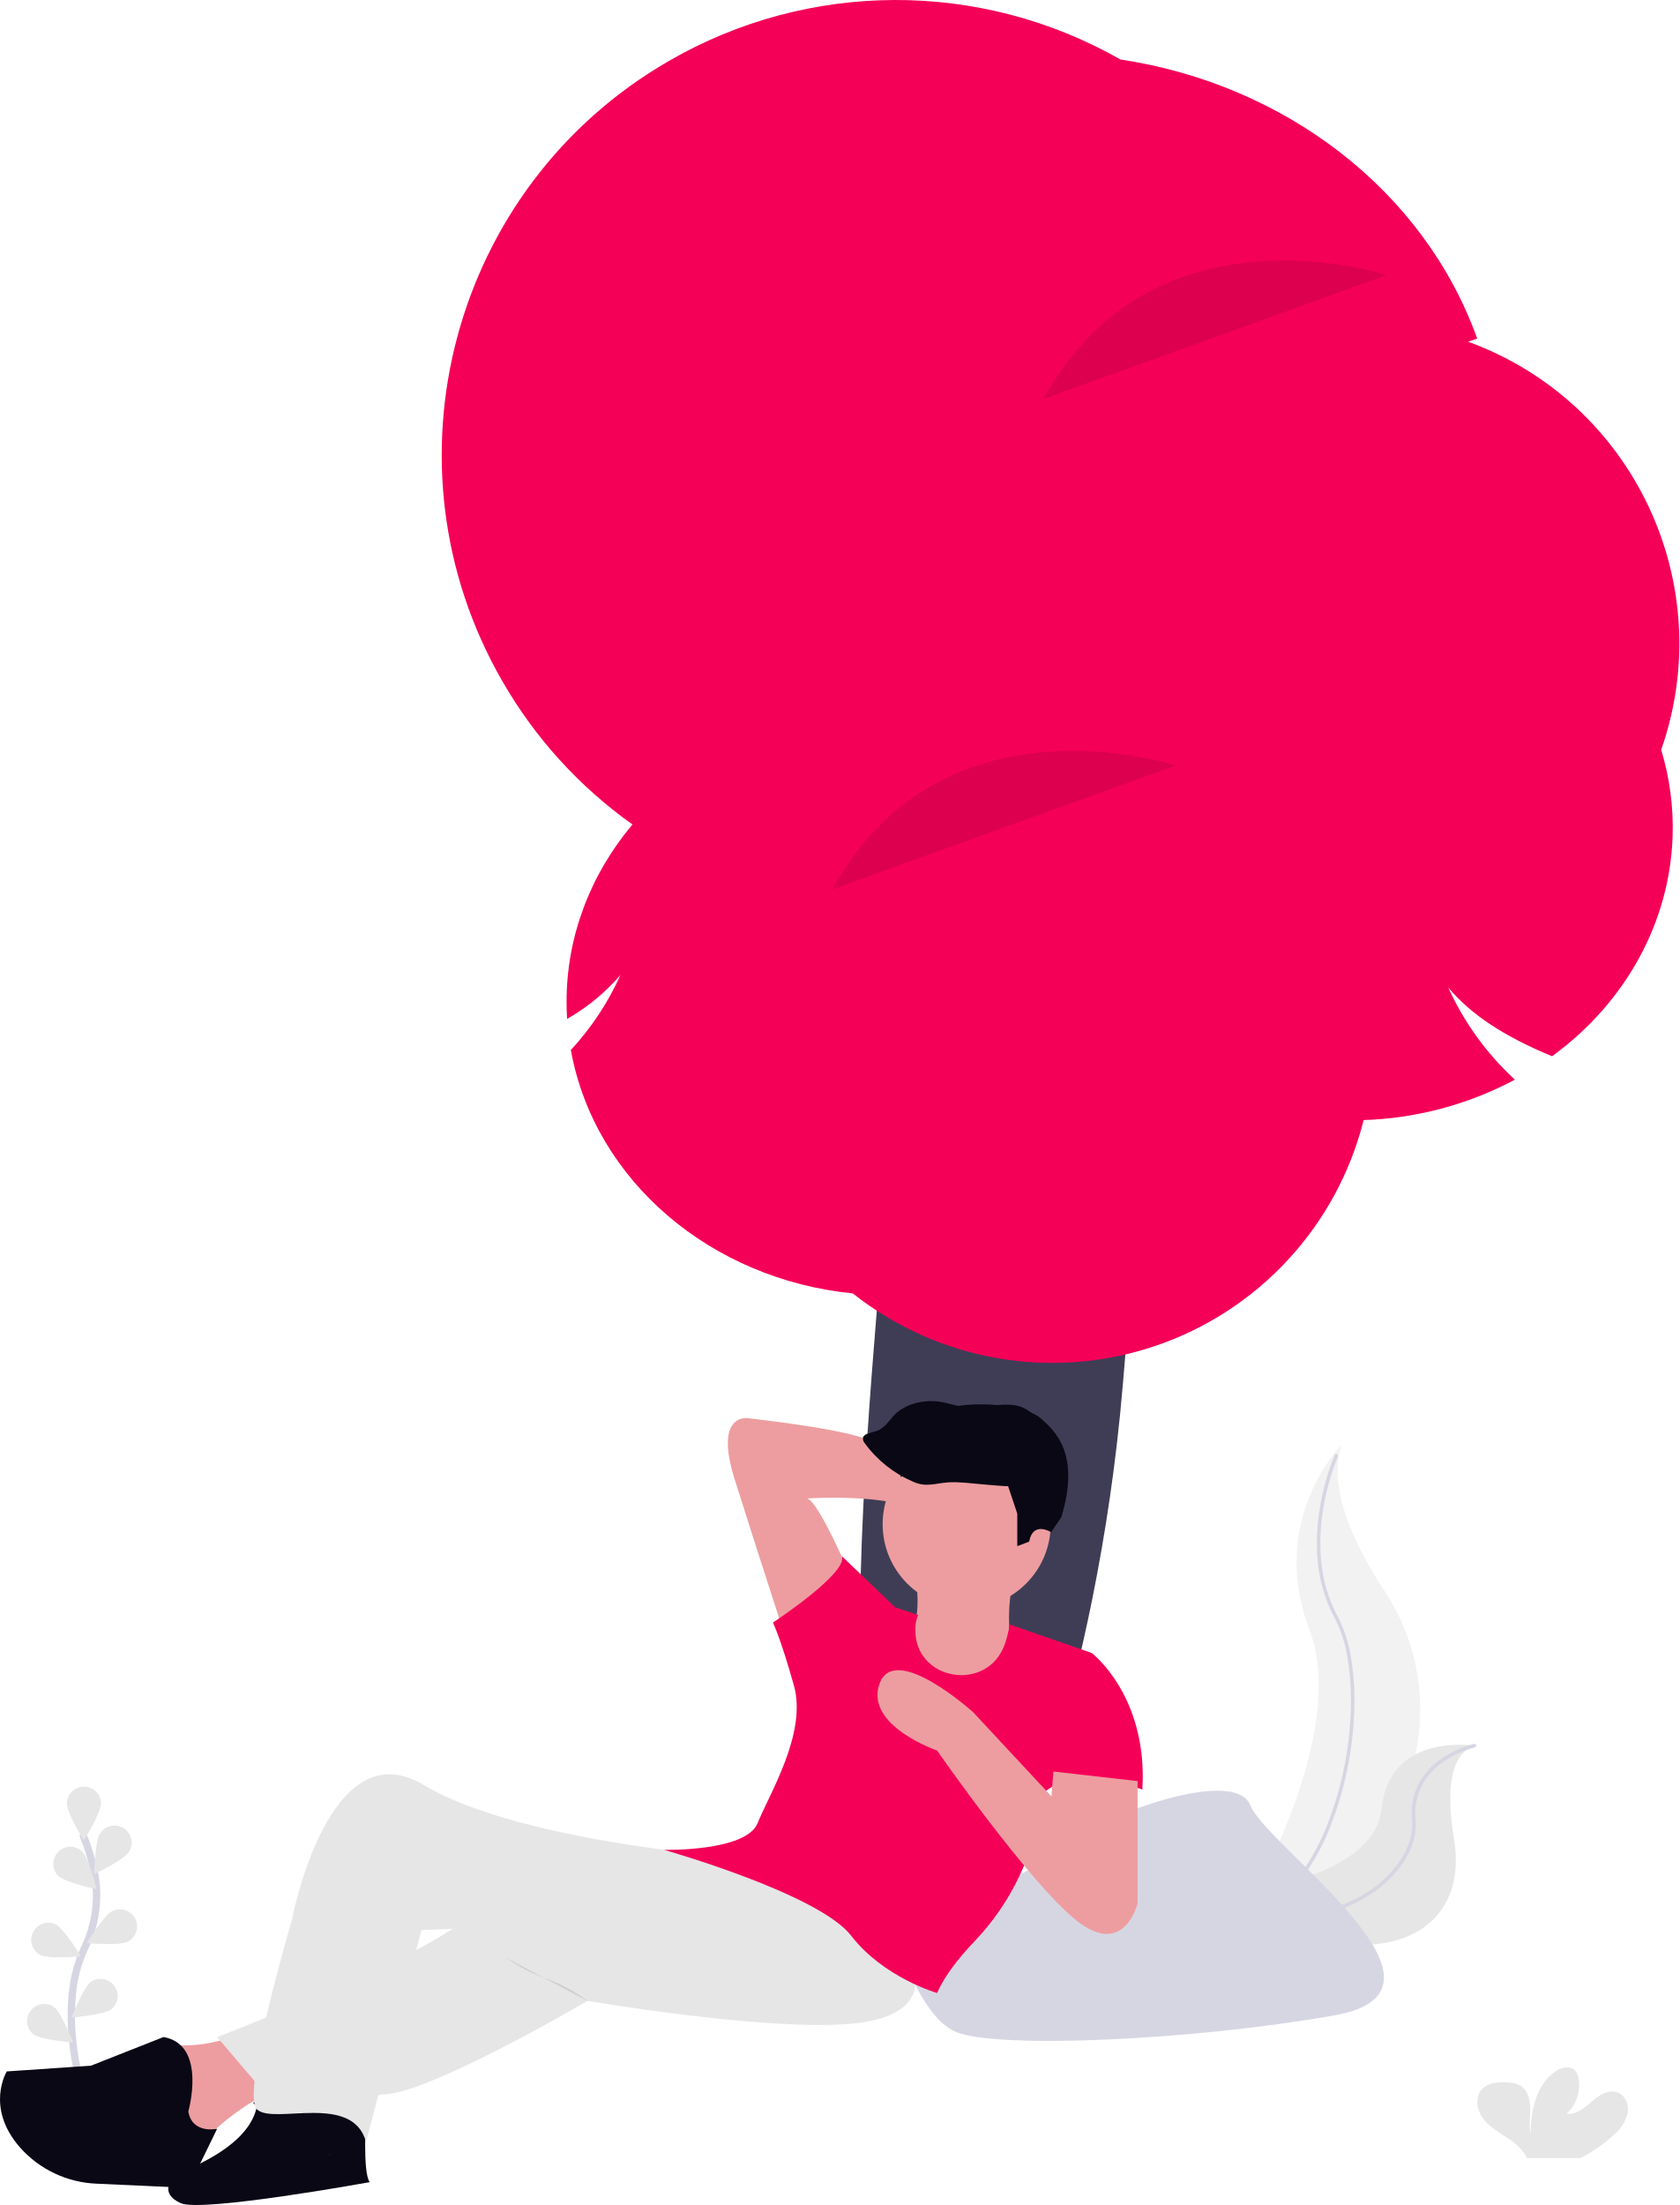
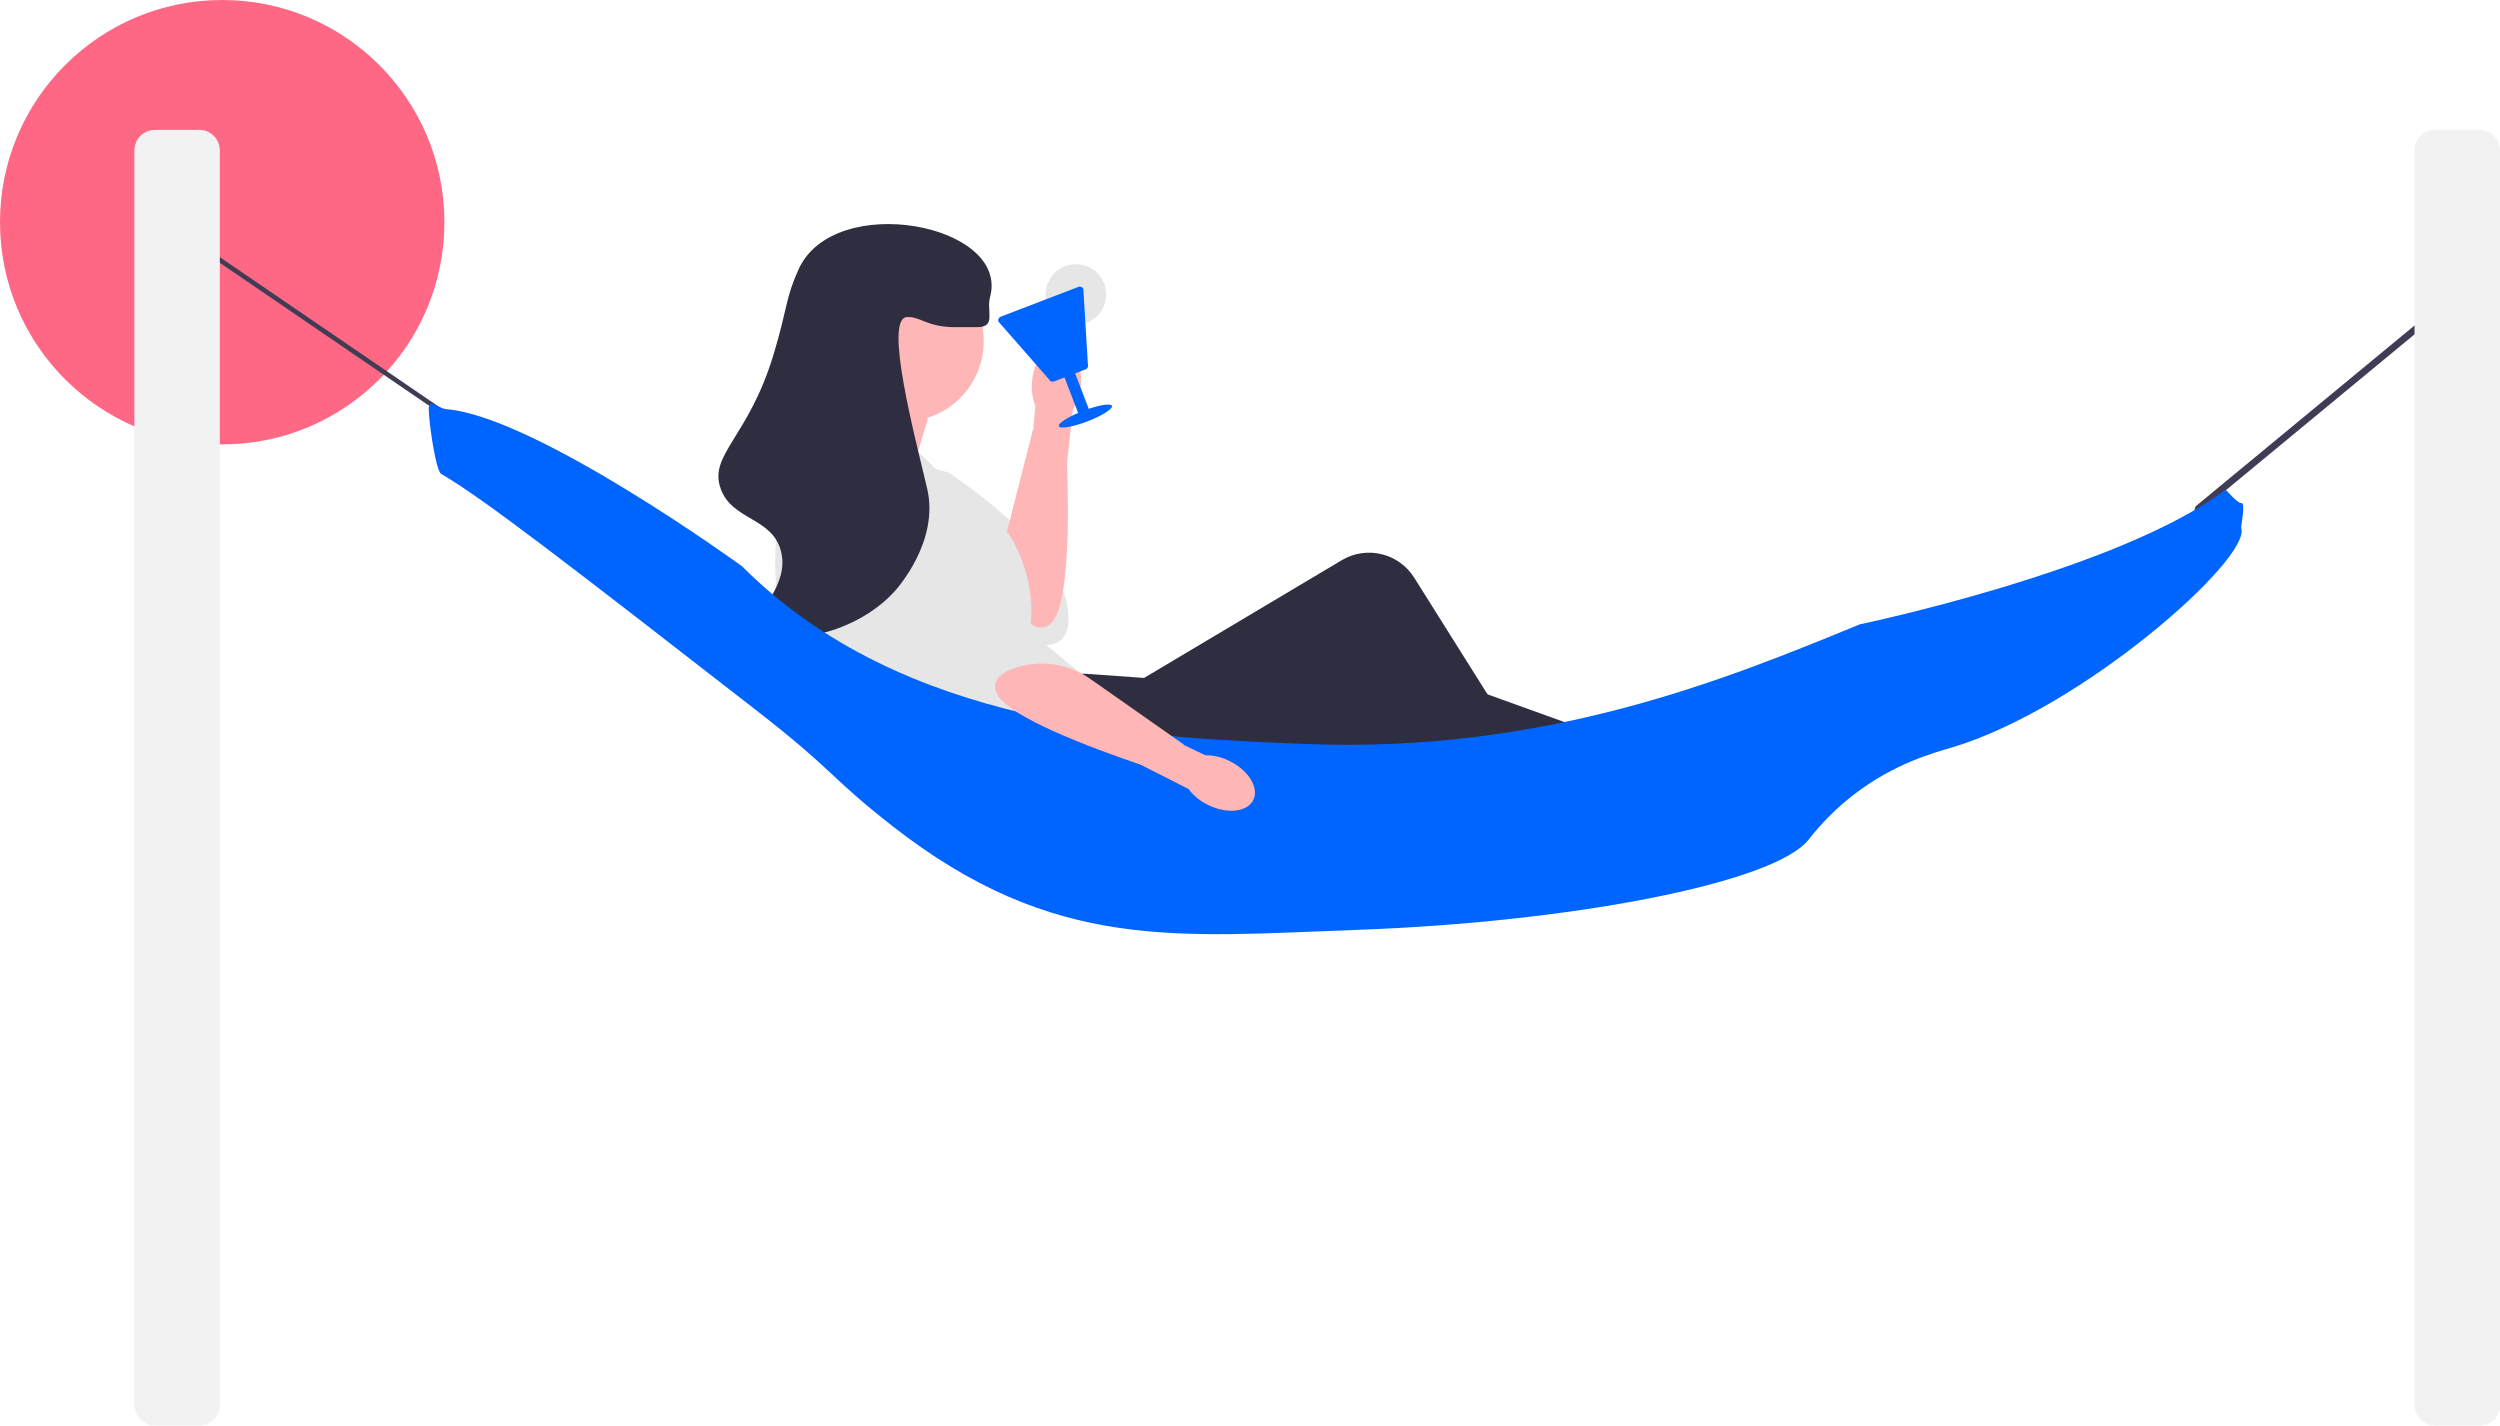
- <svg xmlns="http://www.w3.org/2000/svg" width="609.335" height="800" viewBox="0 0 609.335 800" role="img" artist="Katerina Limpitsouni" source="https://undraw.co/">
-   <g transform="translate(-883.649 -232.913)">
-     <path d="M695.8,934.16a2.659,2.659,0,0,1-2.534-2.427c-.069-.531-31.548,1.329-43.345-62.033-6.869-36.894,1.108-128.674,4.653-170.362,8.847-104.055,74.755-219.828,159.864-342.92.858-1.241,47.85,46.084,48.976,47.03s-27.376,86.03-28.234,87.271C750.8,612.747,751.277,638.76,742.492,742.08,732.968,854.1,698.231,930.1,698.339,930.937a3.028,3.028,0,0,1-.6,2.25,2.472,2.472,0,0,1-1.937.973Z" transform="translate(548.529 -6.167)" fill="#3f3d56" />
-     <g transform="translate(-69.745)">
-       <path d="M1046.071,603.1s-27,27-11.752,67.058S1008.2,776.827,1008.2,776.827l1.328-.212c55.439-9.786,82.993-73.193,52.159-120.306C1050.161,638.82,1040.746,618.264,1046.071,603.1Z" transform="translate(394.201 153.978)" fill="#f2f2f2" />
-       <path d="M1008.319,773.639a.633.633,0,0,1-.608-.481.651.651,0,0,1,.445-.795c7.069-1.956,13.56-6.189,19.294-12.582a75.981,75.981,0,0,0,13.341-22.206,124.5,124.5,0,0,0,8.7-41.561,95.336,95.336,0,0,0-1.1-19.034,47.046,47.046,0,0,0-4.686-14.7,53.642,53.642,0,0,1-6.177-20.553,74.63,74.63,0,0,1,.683-19.116,86.841,86.841,0,0,1,5.471-19.63.622.622,0,0,1,.835-.318.657.657,0,0,1,.309.86,85.5,85.5,0,0,0-5.378,19.332,73.27,73.27,0,0,0-.665,18.758,52.32,52.32,0,0,0,6.019,20.028,48.342,48.342,0,0,1,4.83,15.121,96.7,96.7,0,0,1,1.117,19.3,125.866,125.866,0,0,1-8.793,42.016,77.271,77.271,0,0,1-13.577,22.584c-5.9,6.575-12.591,10.934-19.892,12.954A.61.61,0,0,1,1008.319,773.639Z" transform="translate(394.033 157.83)" fill="#d6d6e3" />
-       <path d="M1095.859,685.413s-30.807-4.9-33.609,22.707S1003,739.551,1003,739.551l1.062.7c46.6,30.541,91.133,19.48,84.414-21.127C1085.993,704.03,1086.192,688.865,1095.859,685.413Z" transform="translate(392.496 180.856)" fill="#e6e6e6" />
-       <path d="M1030.17,747.826a51.855,51.855,0,0,1-12.273-1.479,56.34,56.34,0,0,1-15.058-6.142.664.664,0,1,1,.67-1.147,55.012,55.012,0,0,0,14.7,6,50.235,50.235,0,0,0,27.394-.993,49.522,49.522,0,0,0,11.354-5.315,40.44,40.44,0,0,0,12.563-12.215c2.946-4.662,4.289-9.5,3.886-13.985A23.493,23.493,0,0,1,1076.1,698.8a25.7,25.7,0,0,1,7.835-8.484,36.81,36.81,0,0,1,11.945-5.472.664.664,0,0,1,.288,1.3,36.15,36.15,0,0,0-11.5,5.285,24.361,24.361,0,0,0-7.416,8.039,22.194,22.194,0,0,0-2.514,12.964c.43,4.78-.982,9.9-4.086,14.813a41.775,41.775,0,0,1-12.973,12.627,50.852,50.852,0,0,1-11.659,5.458,51.689,51.689,0,0,1-13.489,2.444Q1031.349,747.826,1030.17,747.826Z" transform="translate(392.336 180.775)" fill="#d6d6e3" />
+ <svg xmlns="http://www.w3.org/2000/svg" width="800.138" height="456.243" viewBox="0 0 800.138 456.243" role="img" artist="Katerina Limpitsouni" source="https://undraw.co/">
+   <g transform="translate(-555.693 -376.005)">
+     <circle cx="71.118" cy="71.118" r="71.118" transform="translate(555.693 376.005)" fill="#ff6884" />
+     <path d="M128.286,279.236a.653.653,0,0,1-.369-.116L36.655,216.793a.817.817,0,0,1-.226-1.062.664.664,0,0,1,.965-.249l91.262,62.327a.817.817,0,0,1,.226,1.062.689.689,0,0,1-.6.364Z" transform="translate(568.941 229.357)" fill="#3f3d56" />
+     <path d="M681.324,342.866c-.287,0-.564-.246-.705-.676a1.675,1.675,0,0,1,.337-1.7L770.513,266.5c.391-.322.87-.084,1.073.532a1.675,1.675,0,0,1-.337,1.7l-89.558,73.992A.574.574,0,0,1,681.324,342.866Z" transform="translate(577.59 197.457)" fill="#3f3d56" />
+     <g transform="translate(825.596 486.43)">
+       <path d="M279.456,314.567s-8.04,12.631-1.427,20.069,46.588,37.071,46.588,37.071,25.184,15.441,22.717-5.825-38.367-44.025-38.367-44.025l-29.511-7.29Z" transform="translate(-275.419 -281.114)" fill="#e6e6e6" />
+       <path d="M334.332,288.026c-4.3-.415-8.314,4.726-8.966,11.486a16.99,16.99,0,0,0,1.028,7.958l-.643,7.669-.132.013-8.954,35.215a27.069,27.069,0,0,0,4.889,23.562c3.136,3.927,6.829,6.324,10.19,2.783,5.577-5.876,5.4-34.594,4.812-51.015l1.848-17.068a16.989,16.989,0,0,0,2.532-7.616c.653-6.757-2.3-12.571-6.6-12.986Z" transform="translate(-264.947 -288.003)" fill="#ffb6b6" />
    </g>
-     <g transform="translate(893.478 881.068)">
-       <path d="M686.969,686.083a1.328,1.328,0,0,1-1.273-.953,94.279,94.279,0,0,1-2.949-16.831,82.143,82.143,0,0,1,.073-16,52.1,52.1,0,0,1,4.49-16.714l0-.008a42.893,42.893,0,0,0,3.466-26.9,73.209,73.209,0,0,0-3.911-12.787,1.328,1.328,0,0,1,2.458-1.006,75.892,75.892,0,0,1,4.055,13.259l0,.015a45.548,45.548,0,0,1-3.677,28.568,49.452,49.452,0,0,0-4.244,15.827,79.406,79.406,0,0,0-.076,15.456,93.517,93.517,0,0,0,2.856,16.369,1.329,1.329,0,0,1-1.275,1.7Z" transform="translate(-667.68 -577.475)" fill="#d6d6e3" />
-       <path d="M694.389,586.784c0,3.426-6.214,13.385-6.214,13.385S682,590.21,682,586.784a6.215,6.215,0,0,1,12.429,0Z" transform="translate(-667.578 -580.57)" fill="#e6e6e6" />
-       <path d="M702.152,601.965c-1.859,2.881-12.482,7.861-12.482,7.861s.2-11.725,2.058-14.607a6.214,6.214,0,1,1,10.424,6.759Z" transform="translate(-665.294 -578.076)" fill="#e6e6e6" />
-       <path d="M702.369,626.9c-3.067,1.54-14.74.478-14.74.478s6.082-10.025,9.149-11.566a6.215,6.215,0,1,1,5.591,11.1Z" transform="translate(-665.963 -570.56)" fill="#e6e6e6" />
-       <path d="M697.877,645.2c-2.762,2.045-14.447,2.961-14.447,2.961s4.3-10.915,7.064-12.947a6.214,6.214,0,0,1,7.383,9.986Z" transform="translate(-667.34 -564.332)" fill="#e6e6e6" />
-       <path d="M680.283,608.6c2.457,2.39,13.93,4.873,13.93,4.873s-2.8-11.393-5.312-13.783a6.214,6.214,0,0,0-8.658,8.91Z" transform="translate(-668.96 -576.163)" fill="#e6e6e6" />
-       <path d="M675.785,630.522c3.067,1.54,14.74.478,14.74.478s-6.082-10.026-9.149-11.566a6.215,6.215,0,0,0-5.59,11.1Z" transform="translate(-670.968 -569.373)" fill="#e6e6e6" />
-       <path d="M673.633,652.04C676.395,654.085,688.08,655,688.08,655s-4.3-10.915-7.064-12.947a6.215,6.215,0,0,0-7.383,9.986Z" transform="translate(-671.313 -562.089)" fill="#e6e6e6" />
+     <path d="M303.083,310.146l-5.435,17.665-23.1-5.435-1.359-28.536Z" transform="translate(549.598 199.941)" fill="#ffb6b6" />
+     <path d="M274.383,313.262l29.894,2.718,11.978,11.7L332.813,341.8s9.512,13.588,6.794,31.253l16.306,13.588-40.765,41.792-51.636-43.151s-17.665-52.995,10.871-72.018Z" transform="translate(545.687 204.978)" fill="#e6e6e6" />
+     <path d="M333.3,380.862l11.866-1.359,19.259,1.359,63.273-37.679a17.06,17.06,0,0,1,23.172,5.579l50.926,81.018-16.306,10.871-50.277-51.636-62.7,51.636S308.836,473.958,303.4,421.3L333.3,380.862Z" transform="translate(557.434 212.114)" fill="#2f2e41" />
+     <path d="M358.43,421.286l101.913-9.512,88.935,17.26,12.977-13.183L430.448,368.292l-47.559,12.229Z" transform="translate(571.705 219.25)" fill="#2f2e41" />
+     <path d="M268.8,322.037s-9.351,11.694-3.576,19.8S307.557,383.7,307.557,383.7s23.378,18.058,23.212-3.35-33.413-47.894-33.413-47.894Z" transform="translate(547.044 207.254)" fill="#e6e6e6" />
+     <g transform="translate(785.618 447.716)">
+       <ellipse cx="25.799" cy="25.799" rx="25.799" ry="25.799" transform="translate(33.34 11.625)" fill="#ffb6b6" />
+       <path d="M326.6,290.252c-6.617-.016-6.992.028-8.062,0-8.207-.216-10.353-3.445-14.512-3.225-7.424.393,2.375,37.616,6.45,54.824,4,16.877-9.51,32-10.481,33.056-13.71,14.91-37.792,17.637-41.924,11.287-3.345-5.139,8.509-12.954,5.644-24.187-2.8-10.981-15.734-9.811-19.35-20.156-3.786-10.833,8.937-16.3,16.931-42.73,4.591-15.181,3.779-18.009,8.062-27.412,11.45-25.133,67.574-14.432,61.274,8.869-1.219,4.507,2.025,9.689-4.031,9.675Z" transform="translate(-243.674 -257.262)" fill="#2f2e41" />
    </g>
-     <path d="M860.5,742.55s45.719-9.149,57.922-21.339,67.058-33.529,73.153-18.285,82.329,67.058,30.541,76.207-121.926,12.19-137.171,6.1S860.5,742.55,860.5,742.55Z" transform="translate(345.772 184.975)" fill="#d6d6e3" />
-     <path d="M857.42,677.683a28.975,28.975,0,0,1-14.54,6.825,28.975,28.975,0,0,1,7.742-14.062c6.148-5.763,12.668-8.817,14.54-6.825S863.568,671.92,857.42,677.683Z" transform="translate(339.995 173.622)" fill="#F50057" />
-     <path d="M857.42,677.683a28.975,28.975,0,0,1-14.54,6.825,28.975,28.975,0,0,1,7.742-14.062c6.148-5.763,12.668-8.817,14.54-6.825S863.568,671.92,857.42,677.683Z" transform="translate(339.995 173.622)" opacity="0.1" />
-     <path d="M1070.639,797.813a15.5,15.5,0,0,0,5.086-7.675c.664-3.054-.637-6.706-3.559-7.821-3.267-1.248-6.759,1.009-9.4,3.306s-5.683,4.9-9.149,4.409a13.917,13.917,0,0,0,4.3-13.027,5.447,5.447,0,0,0-1.2-2.656c-1.819-1.939-5.1-1.1-7.276.425-6.905,4.86-8.831,14.235-8.87,22.68-.69-3.041-.106-6.214-.133-9.3s-.876-6.639-3.506-8.259a10.624,10.624,0,0,0-5.312-1.261c-3.107-.12-6.56.2-8.684,2.47-2.656,2.815-1.952,7.556.345,10.623s5.776,5.046,8.99,7.2a19.915,19.915,0,0,1,6.427,6.122,6.067,6.067,0,0,1,.478,1.089h19.454A54.214,54.214,0,0,0,1070.639,797.813Z" transform="translate(398.475 209.758)" fill="#e6e6e6" />
-     <path d="M735.294,787.548s-1.328,20.795,1.328,24.247c0,0-60.976,11.088-68.6,7.622s-4.156-9,0-11.088,24.951-9.707,27.713-24.247c0,0-9-4.156,20.091,1.328S735.294,787.548,735.294,787.548Z" transform="translate(281.184 212.825)" fill="#090814" />
-     <path d="M911.784,634.46s-7.622,12.469-2.775,36.729-12.469,24.247-12.469,24.247H861.908L850.13,664.9l16.625,1.328s11.088-2.775,6.241-28.417Z" transform="translate(342.372 164.26)" fill="#ed9da0" />
-     <path d="M818.9,618.037c5.312,16.878,11.951,37.433,15.5,48.388l2.523,7.742,22.866-23.557s-1.009-2.337-2.51-5.6c-3.346-7.25-9.176-19.082-12.044-20.038,0,0,31.869-2.085,41.576,5.537s6.932-20.795,6.932-20.795-18.71-1.328-25.642-5.537-44.351-8.313-44.351-8.313S811.277,593.776,818.9,618.037Z" transform="translate(331.323 151.59)" fill="#ed9da0" />
-     <path d="M661.73,766.682l4.847,35.335,12.469-1.328s.757-.717,2.032-1.859c3.359-2.961,10.357-8.764,17.05-11.951a20.888,20.888,0,0,1,7.25-2.164L691.515,763.92a76.57,76.57,0,0,1-10.344,3.067,49.937,49.937,0,0,1-11.141,1.328,20.343,20.343,0,0,1-8.3-1.633Z" transform="translate(280.599 206.708)" fill="#ed9da0" />
-     <path d="M688.129,814.8c6.241,5.537,34.645-6.241,39.5,11.778l4.462-17.09L745.839,756.9l1.886-7.237,11.446-.491,131.368-5.6,7.436-.319,3.984-.173-5.205-2.576-34.645-17.169s-12.482-.876-29.692-3.24h0c-26.093-3.572-63.061-10.623-83.936-23.092-34.645-20.795-47.8,49.2-47.8,49.2s-5.312,17.754-9.3,35.255a204.169,204.169,0,0,0-4.183,22.906C686.6,809.714,686.788,813.591,688.129,814.8Z" transform="translate(288.844 183.502)" fill="#e6e6e6" />
-     <path d="M676.87,781.715l13.558,15.935,6.533,7.662V807.4c7.967,1.846,32.918-3.413,38.416-4.621l1.076-.239c15.935.691,74.84-33.954,74.84-33.954S875.734,779.67,906.9,776.9c17.409-1.554,22.3-7.848,23.211-13.12a13.664,13.664,0,0,0-1.036-7.675l-27.886-19.586-3.692-2.656-5.9-4.156s-10.251-2.324-23.265-5.192h0c-20.343-4.488-47.445-10.318-52.929-10.729-9-.69-31.869,6.932-45.042,22.176a38.92,38.92,0,0,1-7.6,6.2l-.359.239c-3.7,2.457-8.259,5.059-13.279,7.728-16.771,8.83-39.133,18.325-54.51,24.553C684.107,778.966,676.87,781.715,676.87,781.715Z" transform="translate(285.563 190.254)" fill="#e6e6e6" />
-     <path d="M685.873,791.952s6.932-24.247-9-27.022l-26.332,10.4L620,777.412s-7.967,13,4.794,27.58A39.2,39.2,0,0,0,652.6,818.138l33.277,1.527,10.45-21.445S687.307,800.265,685.873,791.952Z" transform="translate(266.109 207.04)" fill="#090814" />
-     <path d="M922.613,665.544a40.277,40.277,0,0,0,1.792-7.224l29.785,10.344s20.436,15.589,18.365,49.543c0,0-25.23-9.3-36.384,1.726l-.226,1.952a90.083,90.083,0,0,1-24.433,51.548c-5.511,5.79-10.7,12.31-13.452,18.59,0,0-19.4-5.537-31.179-20.795S799,740.091,799,740.091s29.8.691,33.954-9.707,18.019-32.573,13.173-49.889S838.5,657.63,838.5,657.63s27.146-17.815,25.061-24.056l19.29,18.518,8.313,2.775a13.275,13.275,0,0,0-.983,5.073C889.708,678.756,916.292,683.271,922.613,665.544Z" transform="translate(325.607 163.97)" fill="#F50057" />
-     <circle cx="30.488" cy="30.488" r="30.488" transform="translate(1203.923 755.419)" fill="#ed9da0" />
-     <path d="M910.3,641.876l-4.307,1.64V631.737l-4.156-12.469s-20.795-9.707-30.541-7.622l-7.569,6.892s-2.085-16.625,10.4-22.866,34.645-3.466,40.2,1.328,14.607,13.173,7.622,36.039l-3.676,5.418S911.677,634.254,910.3,641.876Z" transform="translate(346.786 150.358)" fill="#090814" />
-     <path d="M878.94,693.845s33.2,47.8,50.579,61.667,22.176-6.241,22.176-6.241V704.933l-30.541-3.466-.332,4.209-.372,4.807-28.417-30.541s-28.417-25.641-33.954-10.4S878.94,693.845,878.94,693.845Z" transform="translate(344.728 174.177)" fill="#ed9da0" />
-     <path d="M785.731,759.208a56.291,56.291,0,0,0-15.244-8.326,54.448,54.448,0,0,1-14.607-7.622" transform="translate(311.469 199.934)" fill="#090814" opacity="0.1" />
-     <path d="M708.36,796.69q-.146.624-.332,1.235C707.351,797.54,706.382,796.8,708.36,796.69Z" transform="translate(295.503 217.453)" fill="lime" opacity="0.05" />
-     <path d="M871.612,612.286a42.008,42.008,0,0,1-17.581-13.959,2.519,2.519,0,0,1-.651-2.153c.491-1.4,2.948-1.642,4.727-2.241,3.306-1.121,4.7-3.932,6.865-6.115,3.788-3.662,10.035-5.437,16.16-4.591,3.16.472,6.082,1.632,9.3,1.966,6.878.747,14.368-2.34,20.542,0a15.847,15.847,0,0,1,6.4,5.073c4.209,4.984,9.481,10.283,5.657,16.1a16.19,16.19,0,0,1-10.623,7.088c-4.927.973-10.623.157-15.642-.236-4.116-.334-8.445-.983-12.588-.708C879.287,612.885,876.246,614.36,871.612,612.286Z" transform="translate(343.425 158.23)" fill="#090814" />
-     <g transform="translate(1043.931 232.913)">
-       <path d="M149.164,469.262c-51.355-5.094-93.592-40.736-102.272-88.081l-.045-.213.148-.161a101.164,101.164,0,0,0,17.873-27.091A73.637,73.637,0,0,1,46.216,369.25l-.726.447-.043-.8c-.1-1.762-.142-3.506-.142-5.2-.083-23.69,8.554-46.314,23.906-64.568a163.822,163.822,0,0,1-47.182-51.94C-23.378,168.53,3.676,67.584,82.35,22.16a164.515,164.515,0,0,1,163.911-.583c59.588,8.97,109.911,47.333,129.321,100.839l.148.4-.434.162q-1.429.526-2.836,1.006a116.551,116.551,0,0,1,70.032,148.036,97.251,97.251,0,0,1,4.143,31.5c-1.047,31.022-16.938,60.077-43.493,79.518l-.245.176-.276-.118c-17.234-7.127-29.231-15.077-37.41-24.838a103.814,103.814,0,0,0,23.739,33.038l.449.418-.551.293a125.157,125.157,0,0,1-54.321,14.37,116.5,116.5,0,0,1-185.365,62.888Z" transform="translate(0 0)" fill="#F50057" />
-       <path d="M129.117,10.723S48.674-27.424,0,40.184" transform="translate(213.418 104.905) rotate(-7)" opacity="0.1" />
-       <path d="M129.117,10.73S48.674-27.426,0,40.166" transform="translate(136.839 282.816) rotate(-7)" opacity="0.1" />
+     <path d="M169.506,296.833c28.643,2.3,94.684,50.269,94.684,50.269C315.9,398.876,393.137,401.946,444.72,404c76.7,3.049,134.755-20.823,177.247-38.294,0,0,82.861-17.249,116.991-43.046.1-.324,3.754,4.318,5.077,4.219,1.583-.118-.2,7.455,0,8.046,3.278,9.692-50.893,57.778-92.526,70.169-5.672,1.688-18.539,5.05-31.729,15.318a81.175,81.175,0,0,0-14.224,14.224c-11.171,14.06-76.983,26.447-144.3,28.849-57.575,2.055-97.155,7.246-148.92-33.225-20.531-16.052-18.069-17.237-43.765-37.2-58.275-45.274-87.413-67.911-100.659-75.494-1.836-1.051-4.478-19.9-3.872-21.822C164.589,293.985,167.452,296.668,169.506,296.833Z" transform="translate(528.969 210.119)" fill="#0064ff" />
+     <path d="M396.628,412.636c1.914-3.873-1.467-9.451-7.554-12.46a16.989,16.989,0,0,0-7.8-1.864l-6.941-3.324.035-.128L344.62,373.988a27.07,27.07,0,0,0-23.763-3.794c-4.785,1.538-8.337,4.139-6.219,8.539,3.514,7.3,30.423,17.33,45.984,22.61l15.3,7.787a16.99,16.99,0,0,0,6.221,5.071c6.085,3.009,12.57,2.309,14.485-1.564Z" transform="translate(560.186 219.42)" fill="#ffb6b6" />
+     <path d="M6.565,0H20.788a6.565,6.565,0,0,1,6.565,6.565V408.107a6.565,6.565,0,0,1-6.565,6.565H6.565A6.565,6.565,0,0,1,0,408.107V6.565A6.565,6.565,0,0,1,6.565,0Z" transform="translate(598.7 417.576)" fill="#f2f2f2" />
+     <path d="M6.565,0H20.788a6.565,6.565,0,0,1,6.565,6.565V408.107a6.565,6.565,0,0,1-6.565,6.565H6.565A6.565,6.565,0,0,1,0,408.107V6.565A6.565,6.565,0,0,1,6.565,0Z" transform="translate(1328.478 417.576)" fill="#f2f2f2" />
+     <g transform="translate(872.051 470.608) rotate(-21)">
+       <path d="M9.7,0A9.7,9.7,0,1,1,0,9.7,9.7,9.7,0,0,1,9.7,0Z" transform="translate(16.563)" fill="#e6e6e6" />
+       <path d="M1.212,0H27.887A1.212,1.212,0,0,1,29.1,1.212L21.824,24.249a1.212,1.212,0,0,1-1.212,1.212H9.7a1.212,1.212,0,0,1-1.212-1.212L0,1.212A1.212,1.212,0,0,1,1.212,0Z" transform="translate(0 7.715)" fill="#0064ff" />
+       <path d="M0,0H3.637V15.762H0Z" transform="translate(13.337 30.752)" fill="#0064ff" />
+       <path d="M9.094,0c5.022,0,9.094.814,9.094,1.819S14.116,3.637,9.094,3.637,0,2.823,0,1.819,4.071,0,9.094,0Z" transform="translate(6.062 45.301)" fill="#0064ff" />
    </g>
  </g>
</svg>
